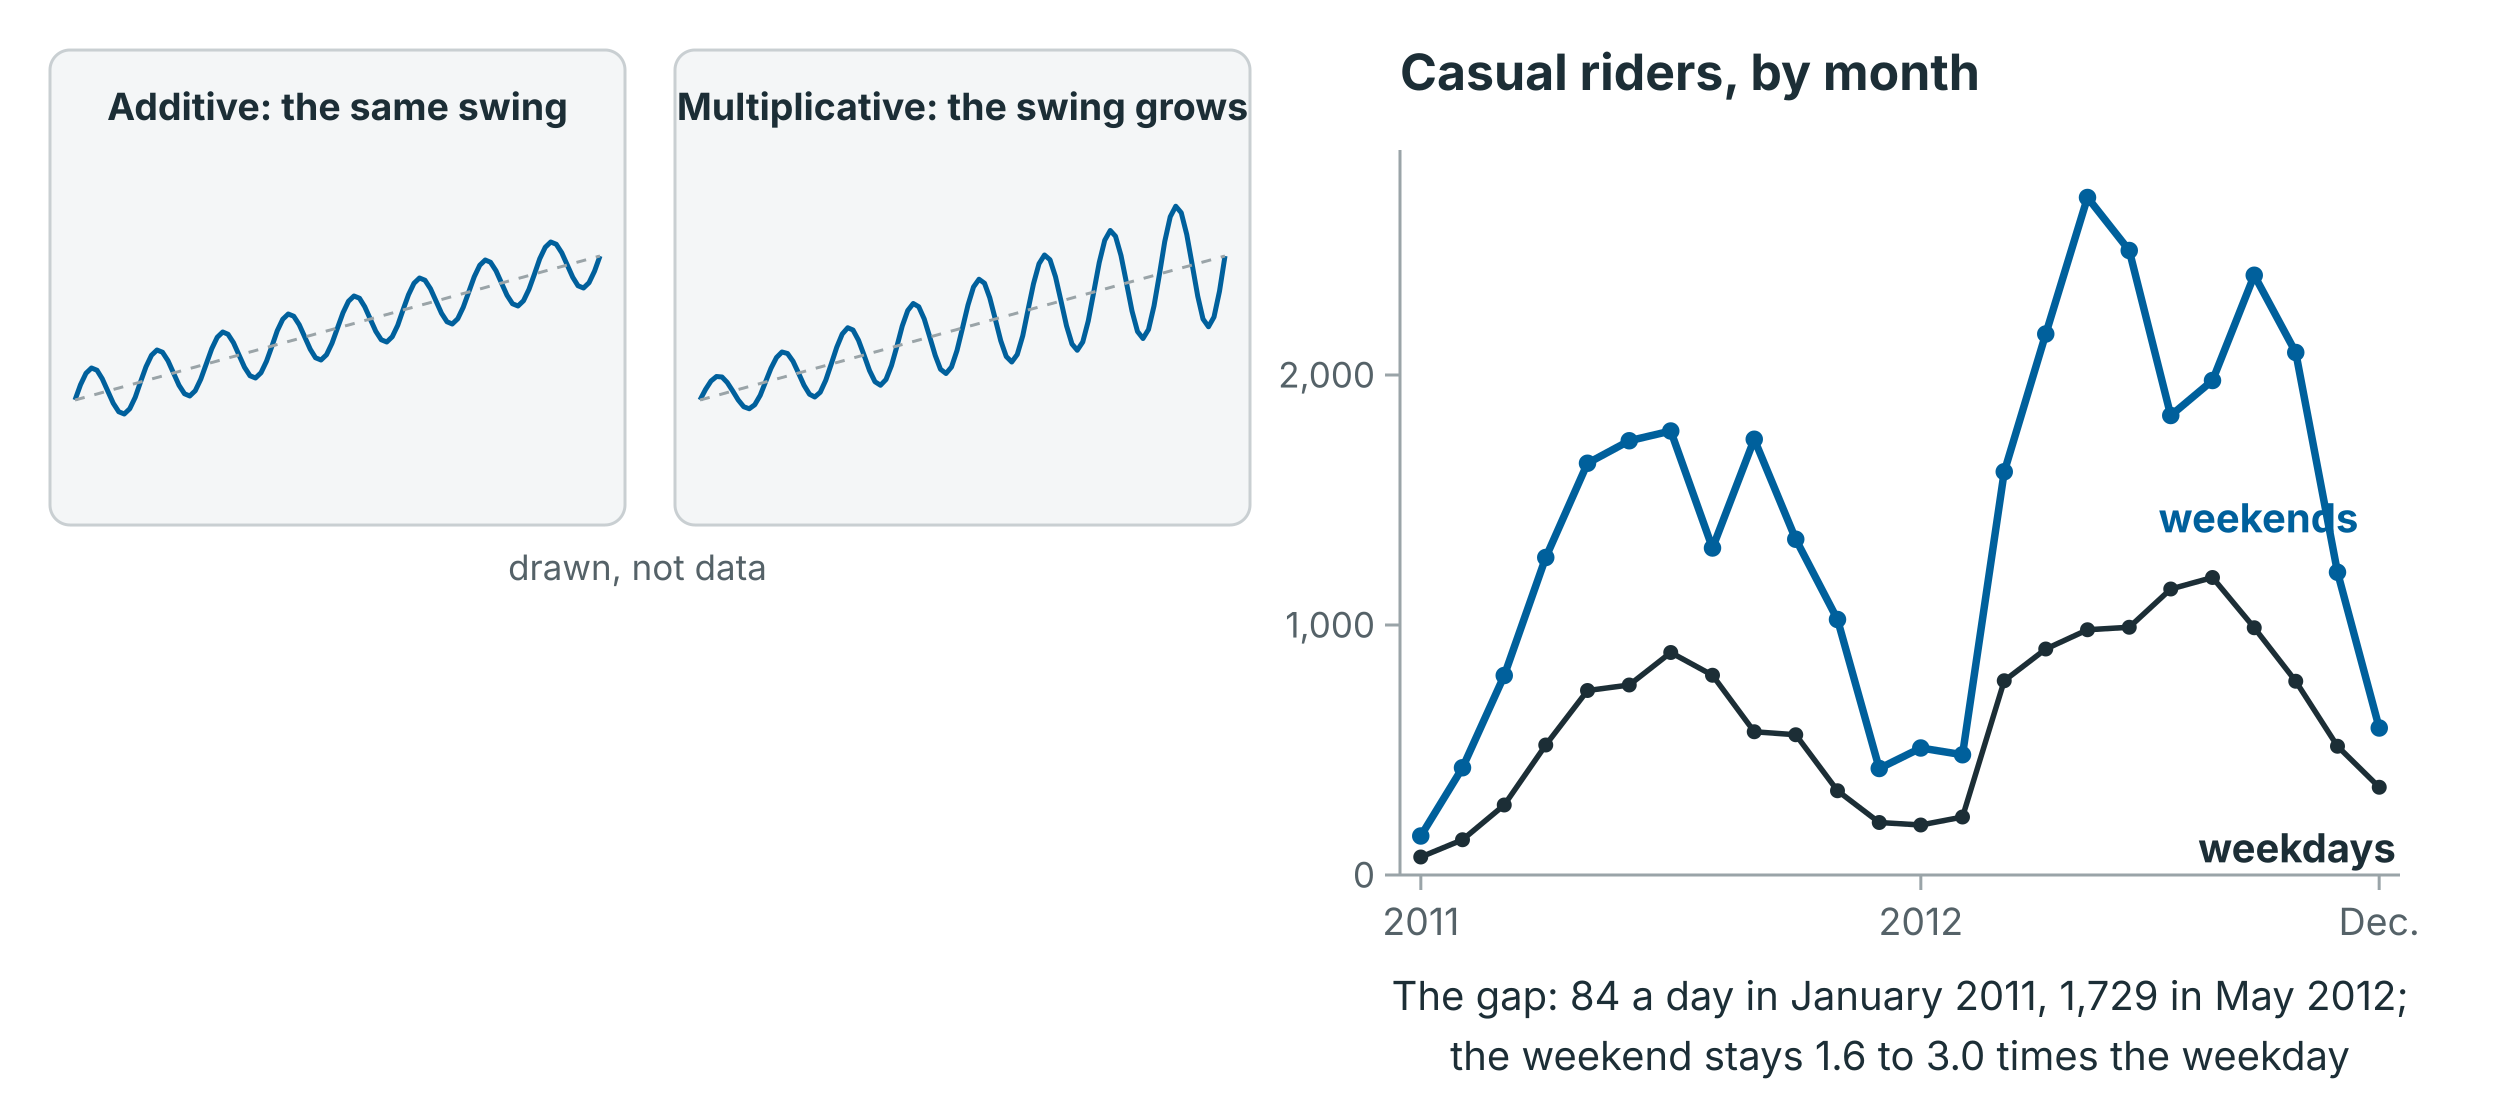
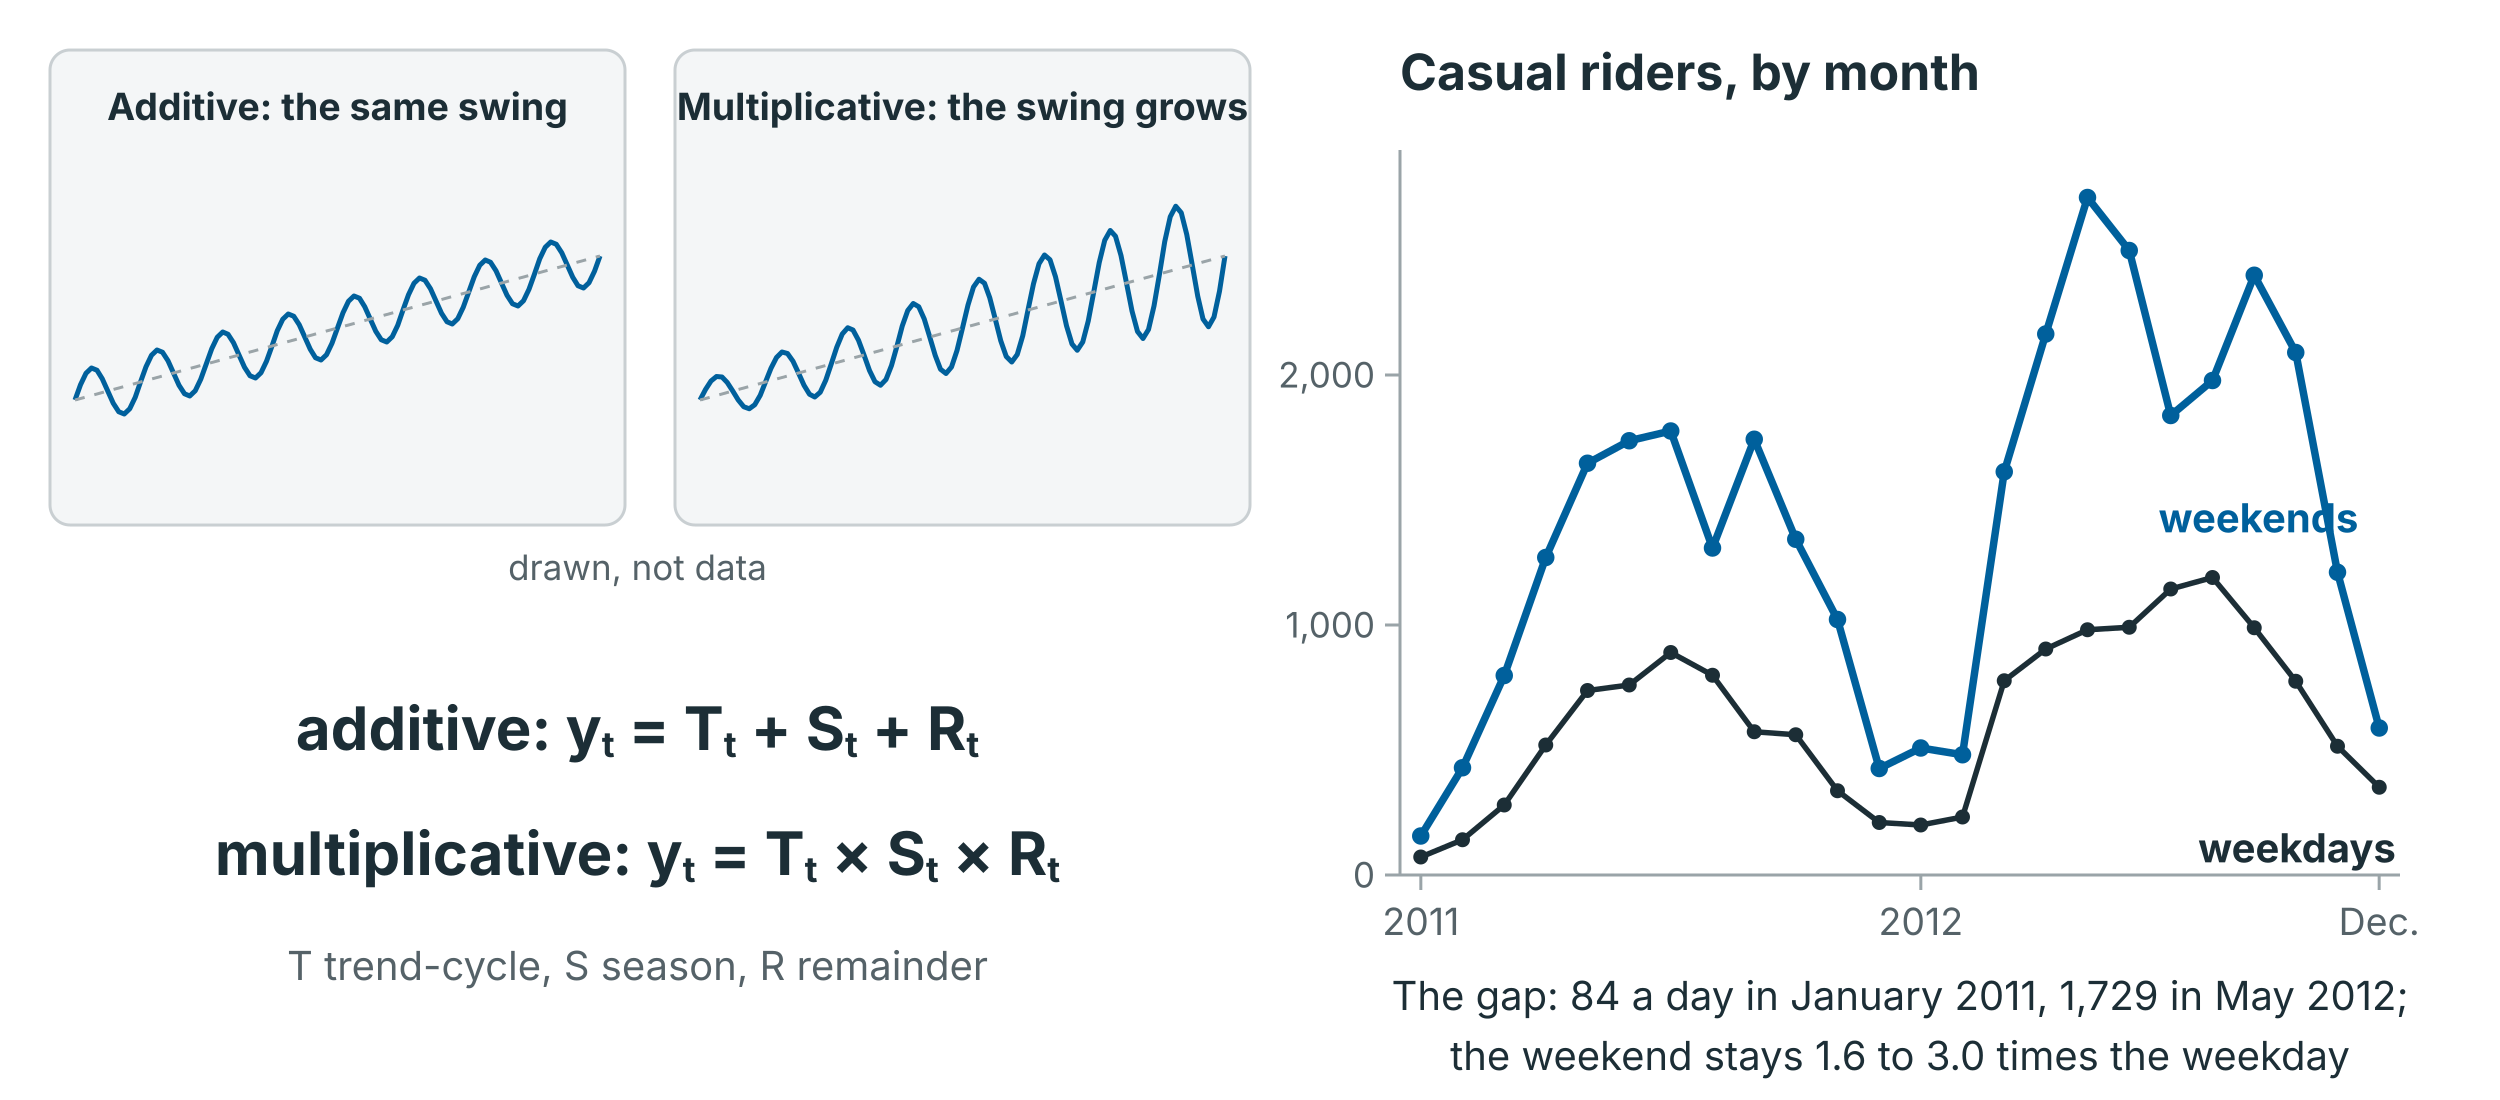
<svg xmlns="http://www.w3.org/2000/svg" viewBox="0 0 1000 440" font-family="Inter, Arimo, Helvetica, sans-serif">
  <defs>
    <marker id="ah" viewBox="0 0 10 10" refX="9" refY="5" markerWidth="7" markerHeight="7" orient="auto-start-reverse">
      <path d="M0,0 L10,5 L0,10 z" fill="#1c2e36" />
    </marker>
    <marker id="ahA" viewBox="0 0 10 10" refX="9" refY="5" markerWidth="7" markerHeight="7" orient="auto-start-reverse">
      <path class="accent-fill" d="M0,0 L10,5 L0,10 z" fill="#00609c" />
    </marker>
  </defs>
  <g data-step="1">
    <rect x="20" y="20" width="230" height="190" rx="8" fill="#f4f6f7" stroke="#c9cfd2" stroke-width="1.2" />
    <text x="135" y="48" font-size="15" font-weight="bold" text-anchor="middle" fill="#1c2e36">Additive: the same swing</text>
    <polyline class="accent-stroke" points="30.0,160.0 32.2,153.9 34.4,149.3 36.6,147.2 38.8,148.1 40.9,151.5 43.1,156.4 45.3,161.3 47.5,164.7 49.7,165.6 51.9,163.5 54.1,158.9 56.2,152.8 58.4,146.7 60.6,142.1 62.8,140.0 65.0,140.9 67.2,144.3 69.4,149.2 71.6,154.1 73.8,157.5 75.9,158.4 78.1,156.3 80.3,151.7 82.5,145.6 84.7,139.5 86.9,134.9 89.1,132.8 91.2,133.7 93.4,137.1 95.6,142.0 97.8,146.9 100.0,150.3 102.2,151.2 104.4,149.1 106.6,144.5 108.8,138.4 110.9,132.3 113.1,127.7 115.3,125.6 117.5,126.5 119.7,129.9 121.9,134.8 124.1,139.7 126.2,143.1 128.4,144.0 130.6,141.9 132.8,137.3 135.0,131.2 137.2,125.1 139.4,120.5 141.6,118.4 143.8,119.3 145.9,122.7 148.1,127.6 150.3,132.5 152.5,135.9 154.7,136.8 156.9,134.7 159.1,130.1 161.2,124.0 163.4,117.9 165.6,113.3 167.8,111.2 170.0,112.1 172.2,115.5 174.4,120.4 176.6,125.3 178.8,128.7 180.9,129.6 183.1,127.5 185.3,122.9 187.5,116.8 189.7,110.7 191.9,106.1 194.1,104.0 196.2,104.9 198.4,108.3 200.6,113.2 202.8,118.1 205.0,121.5 207.2,122.4 209.4,120.3 211.6,115.7 213.8,109.6 215.9,103.5 218.1,98.9 220.3,96.8 222.5,97.7 224.7,101.1 226.9,106.0 229.1,110.9 231.2,114.3 233.4,115.2 235.6,113.1 237.8,108.5 240.0,102.4" fill="none" stroke="#00609c" stroke-width="2" stroke-linejoin="round" />
    <polyline points="30.0,160.0 32.2,159.4 34.4,158.8 36.6,158.2 38.8,157.6 40.9,157.0 43.1,156.4 45.3,155.8 47.5,155.2 49.7,154.6 51.9,154.0 54.1,153.4 56.2,152.8 58.4,152.2 60.6,151.6 62.8,151.0 65.0,150.4 67.2,149.8 69.4,149.2 71.6,148.6 73.8,148.0 75.9,147.4 78.1,146.8 80.3,146.2 82.5,145.6 84.7,145.0 86.9,144.4 89.1,143.8 91.2,143.2 93.4,142.6 95.6,142.0 97.8,141.4 100.0,140.8 102.2,140.2 104.4,139.6 106.6,139.0 108.8,138.4 110.9,137.8 113.1,137.2 115.3,136.6 117.5,136.0 119.7,135.4 121.9,134.8 124.1,134.2 126.2,133.6 128.4,133.0 130.6,132.4 132.8,131.8 135.0,131.2 137.2,130.6 139.4,130.0 141.6,129.4 143.8,128.8 145.9,128.2 148.1,127.6 150.3,127.0 152.5,126.4 154.7,125.8 156.9,125.2 159.1,124.6 161.2,124.0 163.4,123.4 165.6,122.8 167.8,122.2 170.0,121.6 172.2,121.0 174.4,120.4 176.6,119.8 178.8,119.2 180.9,118.6 183.1,118.0 185.3,117.4 187.5,116.8 189.7,116.2 191.9,115.6 194.1,115.0 196.2,114.4 198.4,113.8 200.6,113.2 202.8,112.6 205.0,112.0 207.2,111.4 209.4,110.8 211.6,110.2 213.8,109.6 215.9,109.0 218.1,108.4 220.3,107.8 222.5,107.2 224.7,106.6 226.9,106.0 229.1,105.4 231.2,104.8 233.4,104.2 235.6,103.6 237.8,103.0 240.0,102.4" fill="none" stroke="#9aa4a8" stroke-width="1.2" stroke-linejoin="round" stroke-dasharray="4 4" />
    <rect x="270" y="20" width="230" height="190" rx="8" fill="#f4f6f7" stroke="#c9cfd2" stroke-width="1.2" />
    <text x="385" y="48" font-size="15" font-weight="bold" text-anchor="middle" fill="#1c2e36">Multiplicative: the swing grows</text>
    <polyline class="accent-stroke" points="280.0,160.0 282.2,155.8 284.4,152.4 286.6,150.6 288.8,150.8 290.9,153.0 293.1,156.4 295.3,160.0 297.5,162.7 299.7,163.5 301.9,161.9 304.1,158.1 306.2,152.8 308.4,147.3 310.6,143.0 312.8,140.8 315.0,141.4 317.2,144.5 319.4,149.2 321.6,154.1 323.8,157.7 325.9,158.8 328.1,156.9 330.3,152.1 332.5,145.6 334.7,138.9 336.9,133.6 339.1,131.1 341.2,132.0 343.4,136.1 345.6,142.0 347.8,148.2 350.0,152.7 352.2,154.1 354.4,151.8 356.6,146.2 358.8,138.4 360.9,130.4 363.1,124.2 365.3,121.4 367.5,122.7 369.7,127.6 371.9,134.8 374.1,142.2 376.2,147.7 378.4,149.4 380.6,146.8 382.8,140.2 385.0,131.2 387.2,122.0 389.4,114.8 391.6,111.7 393.8,113.3 395.9,119.1 398.1,127.6 400.3,136.3 402.5,142.6 404.7,144.8 406.9,141.8 409.1,134.3 411.2,124.0 413.4,113.5 415.6,105.5 417.8,102.0 420.0,103.9 422.2,110.7 424.4,120.4 426.6,130.3 428.8,137.6 430.9,140.1 433.1,136.8 435.3,128.4 437.5,116.8 439.7,105.0 441.9,96.1 444.1,92.2 446.2,94.5 448.4,102.2 450.6,113.2 452.8,124.4 455.0,132.6 457.2,135.4 459.4,131.8 461.6,122.4 463.8,109.6 465.9,96.6 468.1,86.7 470.3,82.5 472.5,85.1 474.7,93.8 476.9,106.0 479.1,118.5 481.2,127.6 483.4,130.7 485.6,126.8 487.8,116.5 490.0,102.4" fill="none" stroke="#00609c" stroke-width="2" stroke-linejoin="round" />
    <polyline points="280.0,160.0 282.2,159.4 284.4,158.8 286.6,158.2 288.8,157.6 290.9,157.0 293.1,156.4 295.3,155.8 297.5,155.2 299.7,154.6 301.9,154.0 304.1,153.4 306.2,152.8 308.4,152.2 310.6,151.6 312.8,151.0 315.0,150.4 317.2,149.8 319.4,149.2 321.6,148.6 323.8,148.0 325.9,147.4 328.1,146.8 330.3,146.2 332.5,145.6 334.7,145.0 336.9,144.4 339.1,143.8 341.2,143.2 343.4,142.6 345.6,142.0 347.8,141.4 350.0,140.8 352.2,140.2 354.4,139.6 356.6,139.0 358.8,138.4 360.9,137.8 363.1,137.2 365.3,136.6 367.5,136.0 369.7,135.4 371.9,134.8 374.1,134.2 376.2,133.6 378.4,133.0 380.6,132.4 382.8,131.8 385.0,131.2 387.2,130.6 389.4,130.0 391.6,129.4 393.8,128.8 395.9,128.2 398.1,127.6 400.3,127.0 402.5,126.4 404.7,125.8 406.9,125.2 409.1,124.6 411.2,124.0 413.4,123.4 415.6,122.8 417.8,122.2 420.0,121.6 422.2,121.0 424.4,120.4 426.6,119.8 428.8,119.2 430.9,118.6 433.1,118.0 435.3,117.4 437.5,116.8 439.7,116.2 441.9,115.6 444.1,115.0 446.2,114.4 448.4,113.8 450.6,113.2 452.8,112.6 455.0,112.0 457.2,111.4 459.4,110.8 461.6,110.2 463.8,109.6 465.9,109.0 468.1,108.4 470.3,107.8 472.5,107.2 474.7,106.6 476.9,106.0 479.1,105.4 481.2,104.8 483.4,104.2 485.6,103.6 487.8,103.0 490.0,102.4" fill="none" stroke="#9aa4a8" stroke-width="1.2" stroke-linejoin="round" stroke-dasharray="4 4" />
    <text x="255" y="232" font-size="14" font-weight="normal" text-anchor="middle" fill="#556268">drawn, not data</text>
+     <text x="255" y="300" font-size="24" font-weight="bold" text-anchor="middle" fill="#1c2e36">additive: y<tspan baseline-shift="sub" font-size="14">t</tspan> = T<tspan baseline-shift="sub" font-size="14">t</tspan> + S<tspan baseline-shift="sub" font-size="14">t</tspan> + R<tspan baseline-shift="sub" font-size="14">t</tspan>
+     </text>
+     <text x="255" y="350" font-size="24" font-weight="bold" text-anchor="middle" fill="#1c2e36">multiplicative: y<tspan baseline-shift="sub" font-size="14">t</tspan> = T<tspan baseline-shift="sub" font-size="14">t</tspan> × S<tspan baseline-shift="sub" font-size="14">t</tspan> × R<tspan baseline-shift="sub" font-size="14">t</tspan>
+     </text>
+     <text x="255" y="392" font-size="16" font-weight="normal" text-anchor="middle" fill="#556268">T trend-cycle, S season, R remainder</text>
  </g>
  <g data-step="2">
    <text x="560" y="36" font-size="20" font-weight="bold" text-anchor="start" fill="#1c2e36">Casual riders, by month</text>
    <line x1="560" y1="60" x2="560" y2="350" stroke="#9aa4a8" stroke-width="1.2" />
    <line x1="554" y1="350.0" x2="560" y2="350.0" stroke="#9aa4a8" stroke-width="1.2" />
    <text x="550" y="355.0" font-size="14" font-weight="normal" text-anchor="end" fill="#556268">0</text>
    <line x1="554" y1="250.0" x2="560" y2="250.0" stroke="#9aa4a8" stroke-width="1.2" />
    <text x="550" y="255.0" font-size="14" font-weight="normal" text-anchor="end" fill="#556268">1,000</text>
    <line x1="554" y1="150.0" x2="560" y2="150.0" stroke="#9aa4a8" stroke-width="1.2" />
    <text x="550" y="155.0" font-size="14" font-weight="normal" text-anchor="end" fill="#556268">2,000</text>
    <polyline class="accent-stroke" points="568.3,334.4 585.0,307.1 601.7,270.2 618.3,223.0 635.0,185.3 651.7,176.3 668.3,172.4 685.0,219.2 701.7,175.7 718.3,215.7 735.0,247.8 751.7,307.4 768.3,299.2 785.0,301.9 801.7,188.7 818.3,133.6 835.0,79.0 851.7,100.2 868.3,166.2 885.0,152.2 901.7,110.1 918.3,141.0 935.0,228.9 951.7,291.2" fill="none" stroke="#00609c" stroke-width="3" stroke-linejoin="round" />
    <circle class="accent-fill" cx="568.3" cy="334.4" r="3.5" fill="#00609c" />
    <circle class="accent-fill" cx="585.0" cy="307.1" r="3.5" fill="#00609c" />
    <circle class="accent-fill" cx="601.7" cy="270.2" r="3.5" fill="#00609c" />
    <circle class="accent-fill" cx="618.3" cy="223.0" r="3.5" fill="#00609c" />
    <circle class="accent-fill" cx="635.0" cy="185.3" r="3.5" fill="#00609c" />
    <circle class="accent-fill" cx="651.7" cy="176.3" r="3.5" fill="#00609c" />
    <circle class="accent-fill" cx="668.3" cy="172.4" r="3.5" fill="#00609c" />
    <circle class="accent-fill" cx="685.0" cy="219.2" r="3.5" fill="#00609c" />
    <circle class="accent-fill" cx="701.7" cy="175.7" r="3.5" fill="#00609c" />
    <circle class="accent-fill" cx="718.3" cy="215.7" r="3.5" fill="#00609c" />
    <circle class="accent-fill" cx="735.0" cy="247.8" r="3.5" fill="#00609c" />
    <circle class="accent-fill" cx="751.7" cy="307.4" r="3.5" fill="#00609c" />
    <circle class="accent-fill" cx="768.3" cy="299.2" r="3.5" fill="#00609c" />
    <circle class="accent-fill" cx="785.0" cy="301.9" r="3.5" fill="#00609c" />
    <circle class="accent-fill" cx="801.7" cy="188.7" r="3.5" fill="#00609c" />
    <circle class="accent-fill" cx="818.3" cy="133.6" r="3.5" fill="#00609c" />
    <circle class="accent-fill" cx="835.0" cy="79.0" r="3.5" fill="#00609c" />
    <circle class="accent-fill" cx="851.7" cy="100.2" r="3.5" fill="#00609c" />
    <circle class="accent-fill" cx="868.3" cy="166.2" r="3.5" fill="#00609c" />
    <circle class="accent-fill" cx="885.0" cy="152.2" r="3.5" fill="#00609c" />
    <circle class="accent-fill" cx="901.7" cy="110.1" r="3.5" fill="#00609c" />
    <circle class="accent-fill" cx="918.3" cy="141.0" r="3.5" fill="#00609c" />
    <circle class="accent-fill" cx="935.0" cy="228.9" r="3.5" fill="#00609c" />
    <circle class="accent-fill" cx="951.7" cy="291.2" r="3.5" fill="#00609c" />
    <polyline points="568.3,342.8 585.0,335.9 601.7,322.0 618.3,298.0 635.0,276.2 651.7,274.0 668.3,261.0 685.0,270.1 701.7,292.7 718.3,293.9 735.0,316.3 751.7,329.0 768.3,330.0 785.0,326.8 801.7,272.3 818.3,259.6 835.0,251.9 851.7,250.9 868.3,235.6 885.0,231.0 901.7,251.1 918.3,272.5 935.0,298.5 951.7,314.9" fill="none" stroke="#1c2e36" stroke-width="2.2" stroke-linejoin="round" />
    <circle cx="568.3" cy="342.8" r="3" fill="#1c2e36" />
    <circle cx="585.0" cy="335.9" r="3" fill="#1c2e36" />
    <circle cx="601.7" cy="322.0" r="3" fill="#1c2e36" />
    <circle cx="618.3" cy="298.0" r="3" fill="#1c2e36" />
    <circle cx="635.0" cy="276.2" r="3" fill="#1c2e36" />
    <circle cx="651.7" cy="274.0" r="3" fill="#1c2e36" />
    <circle cx="668.3" cy="261.0" r="3" fill="#1c2e36" />
    <circle cx="685.0" cy="270.1" r="3" fill="#1c2e36" />
    <circle cx="701.7" cy="292.7" r="3" fill="#1c2e36" />
    <circle cx="718.3" cy="293.9" r="3" fill="#1c2e36" />
    <circle cx="735.0" cy="316.3" r="3" fill="#1c2e36" />
    <circle cx="751.7" cy="329.0" r="3" fill="#1c2e36" />
    <circle cx="768.3" cy="330.0" r="3" fill="#1c2e36" />
    <circle cx="785.0" cy="326.8" r="3" fill="#1c2e36" />
    <circle cx="801.7" cy="272.3" r="3" fill="#1c2e36" />
    <circle cx="818.3" cy="259.6" r="3" fill="#1c2e36" />
    <circle cx="835.0" cy="251.9" r="3" fill="#1c2e36" />
    <circle cx="851.7" cy="250.9" r="3" fill="#1c2e36" />
    <circle cx="868.3" cy="235.6" r="3" fill="#1c2e36" />
    <circle cx="885.0" cy="231.0" r="3" fill="#1c2e36" />
    <circle cx="901.7" cy="251.1" r="3" fill="#1c2e36" />
    <circle cx="918.3" cy="272.5" r="3" fill="#1c2e36" />
    <circle cx="935.0" cy="298.5" r="3" fill="#1c2e36" />
    <circle cx="951.7" cy="314.9" r="3" fill="#1c2e36" />
    <text class="accent-fill" x="943.333" y="212.92" font-size="16" font-weight="bold" text-anchor="end" fill="#00609c">weekends</text>
    <text x="958.333" y="344.92" font-size="16" font-weight="bold" text-anchor="end" fill="#1c2e36">weekdays</text>
    <line x1="560" y1="350" x2="960" y2="350" stroke="#9aa4a8" stroke-width="1.2" />
    <line x1="568.333" y1="350" x2="568.333" y2="356" stroke="#9aa4a8" stroke-width="1.2" />
    <text x="568.333" y="374" font-size="15" font-weight="normal" text-anchor="middle" fill="#556268">2011</text>
    <line x1="768.333" y1="350" x2="768.333" y2="356" stroke="#9aa4a8" stroke-width="1.2" />
    <text x="768.333" y="374" font-size="15" font-weight="normal" text-anchor="middle" fill="#556268">2012</text>
    <line x1="951.667" y1="350" x2="951.667" y2="356" stroke="#9aa4a8" stroke-width="1.2" />
    <text x="951.667" y="374" font-size="15" font-weight="normal" text-anchor="middle" fill="#556268">Dec.</text>
  </g>
  <g data-step="3">
    <text x="760" y="404" font-size="16" font-weight="normal" text-anchor="middle" fill="#1c2e36">The gap: 84 a day in January 2011, 1,729 in May 2012;</text>
    <text x="760" y="428" font-size="16" font-weight="normal" text-anchor="middle" fill="#1c2e36">the weekend stays 1.6 to 3.0 times the weekday</text>
  </g>
</svg>
